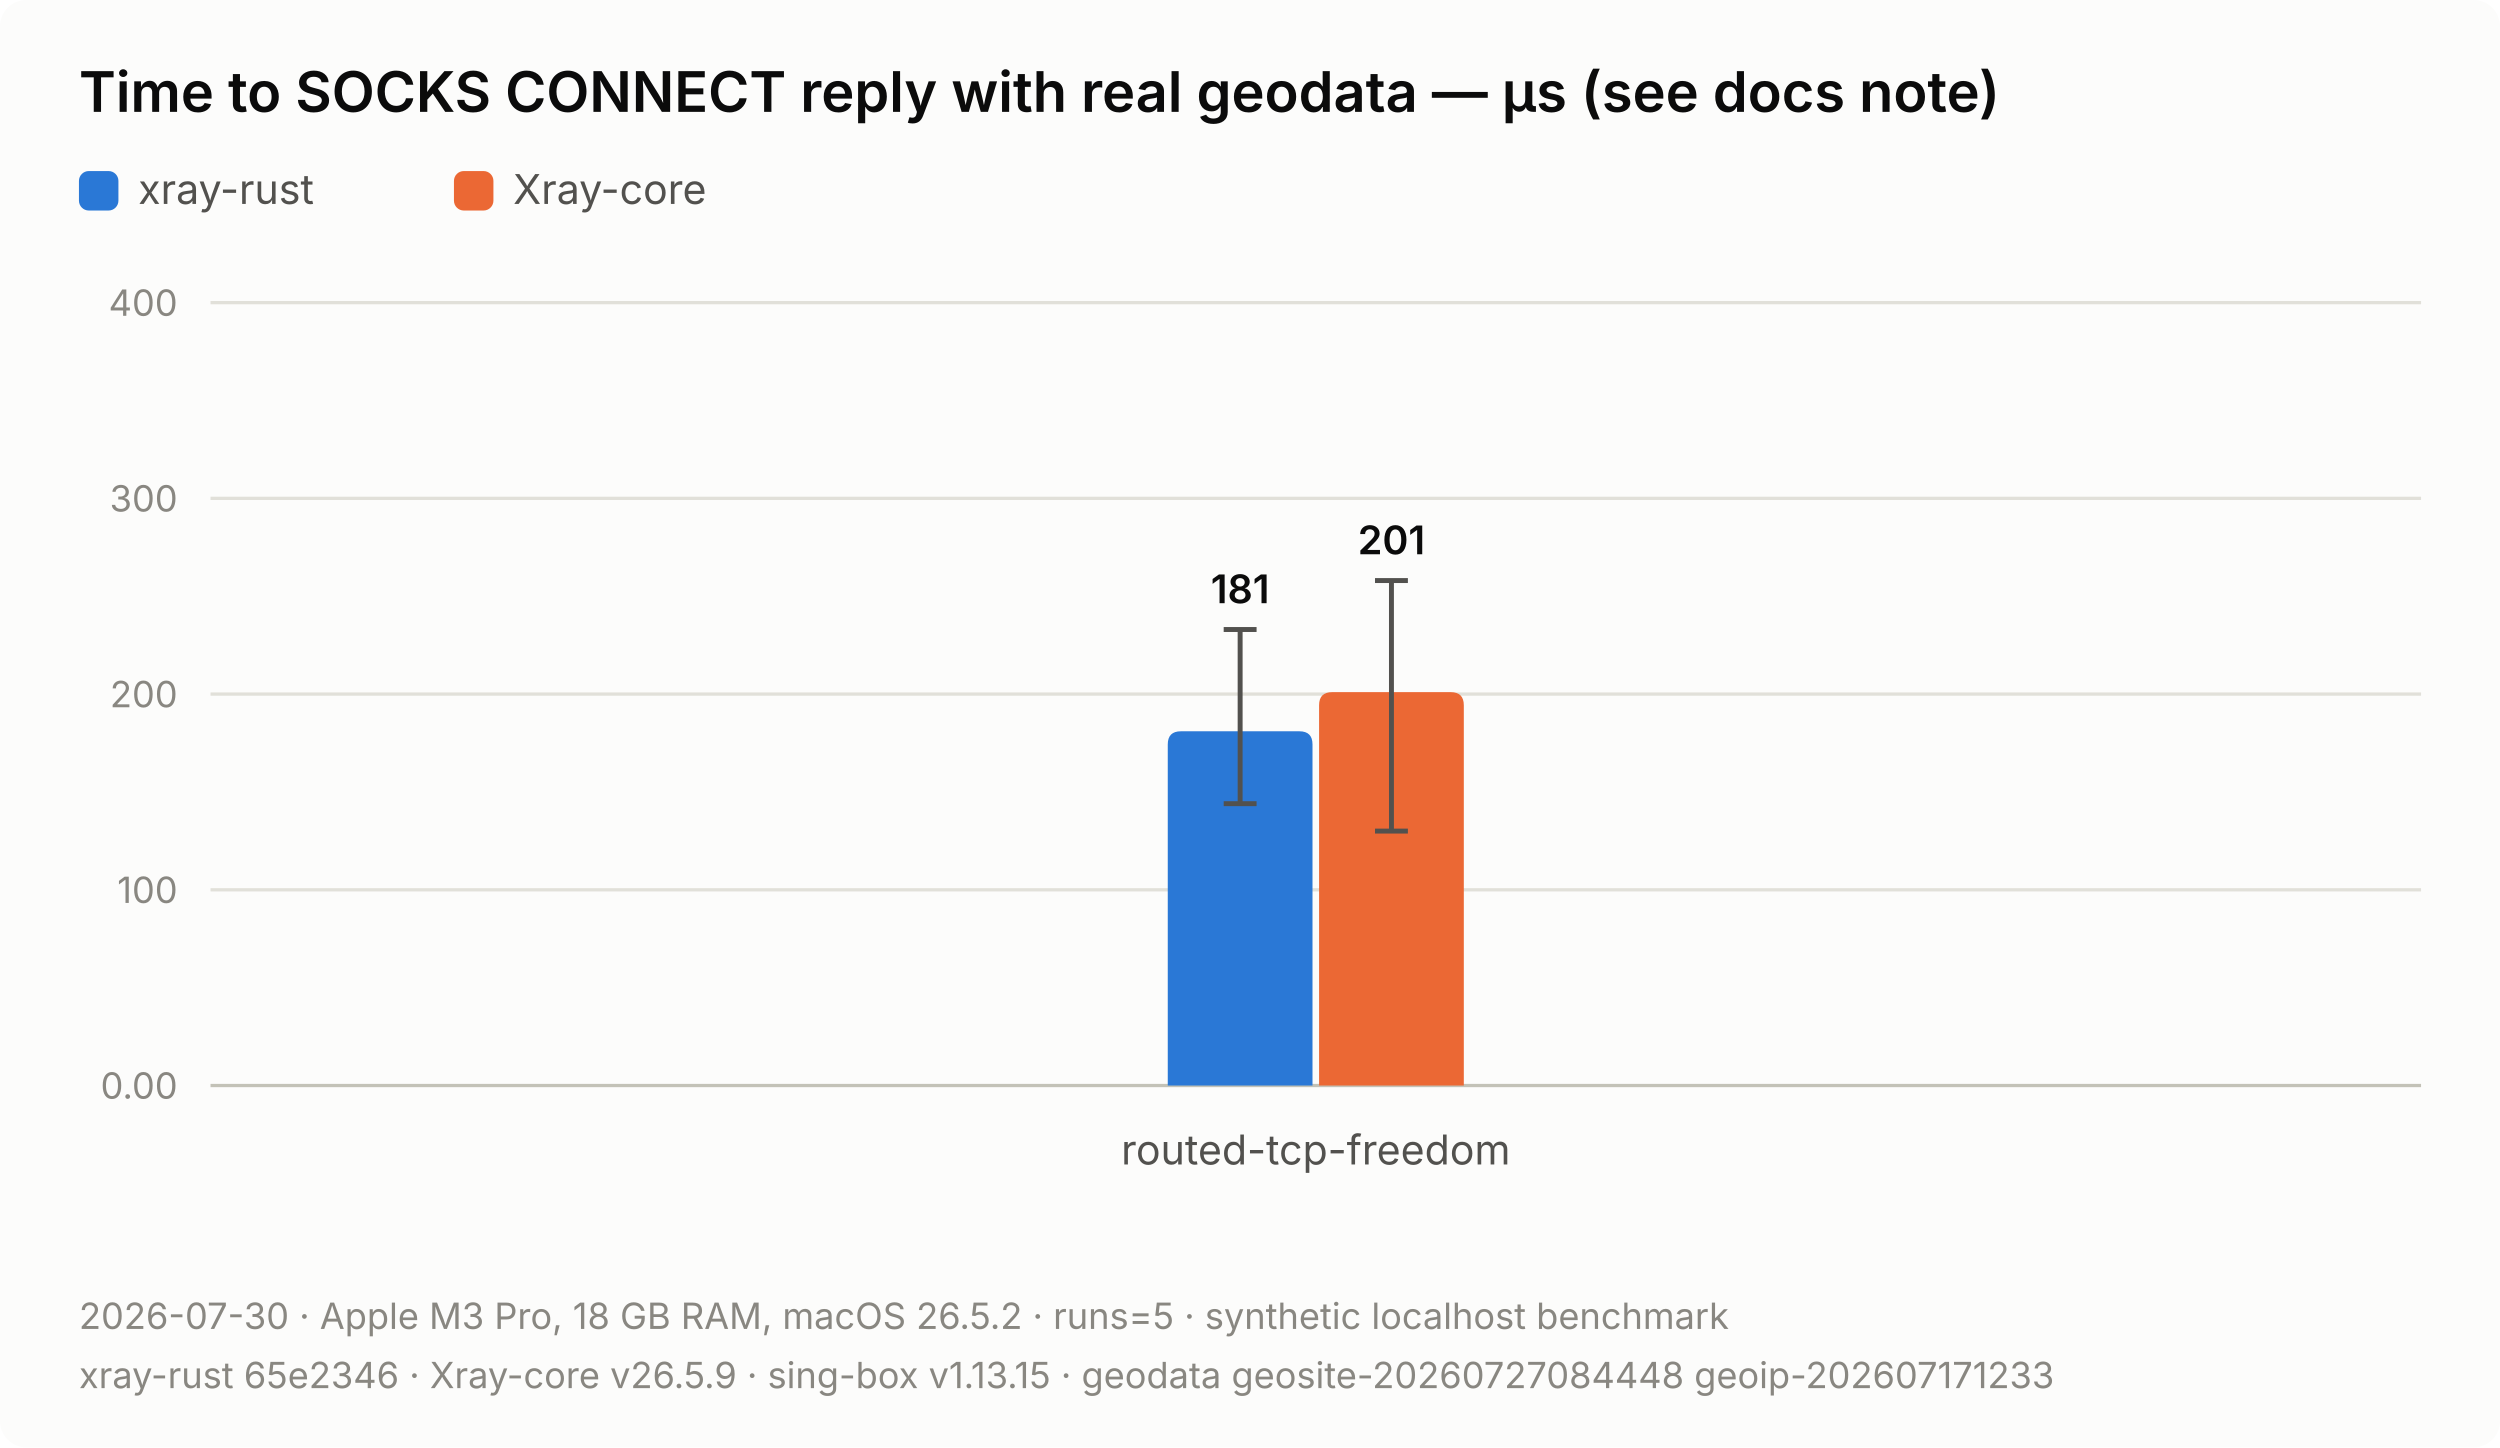
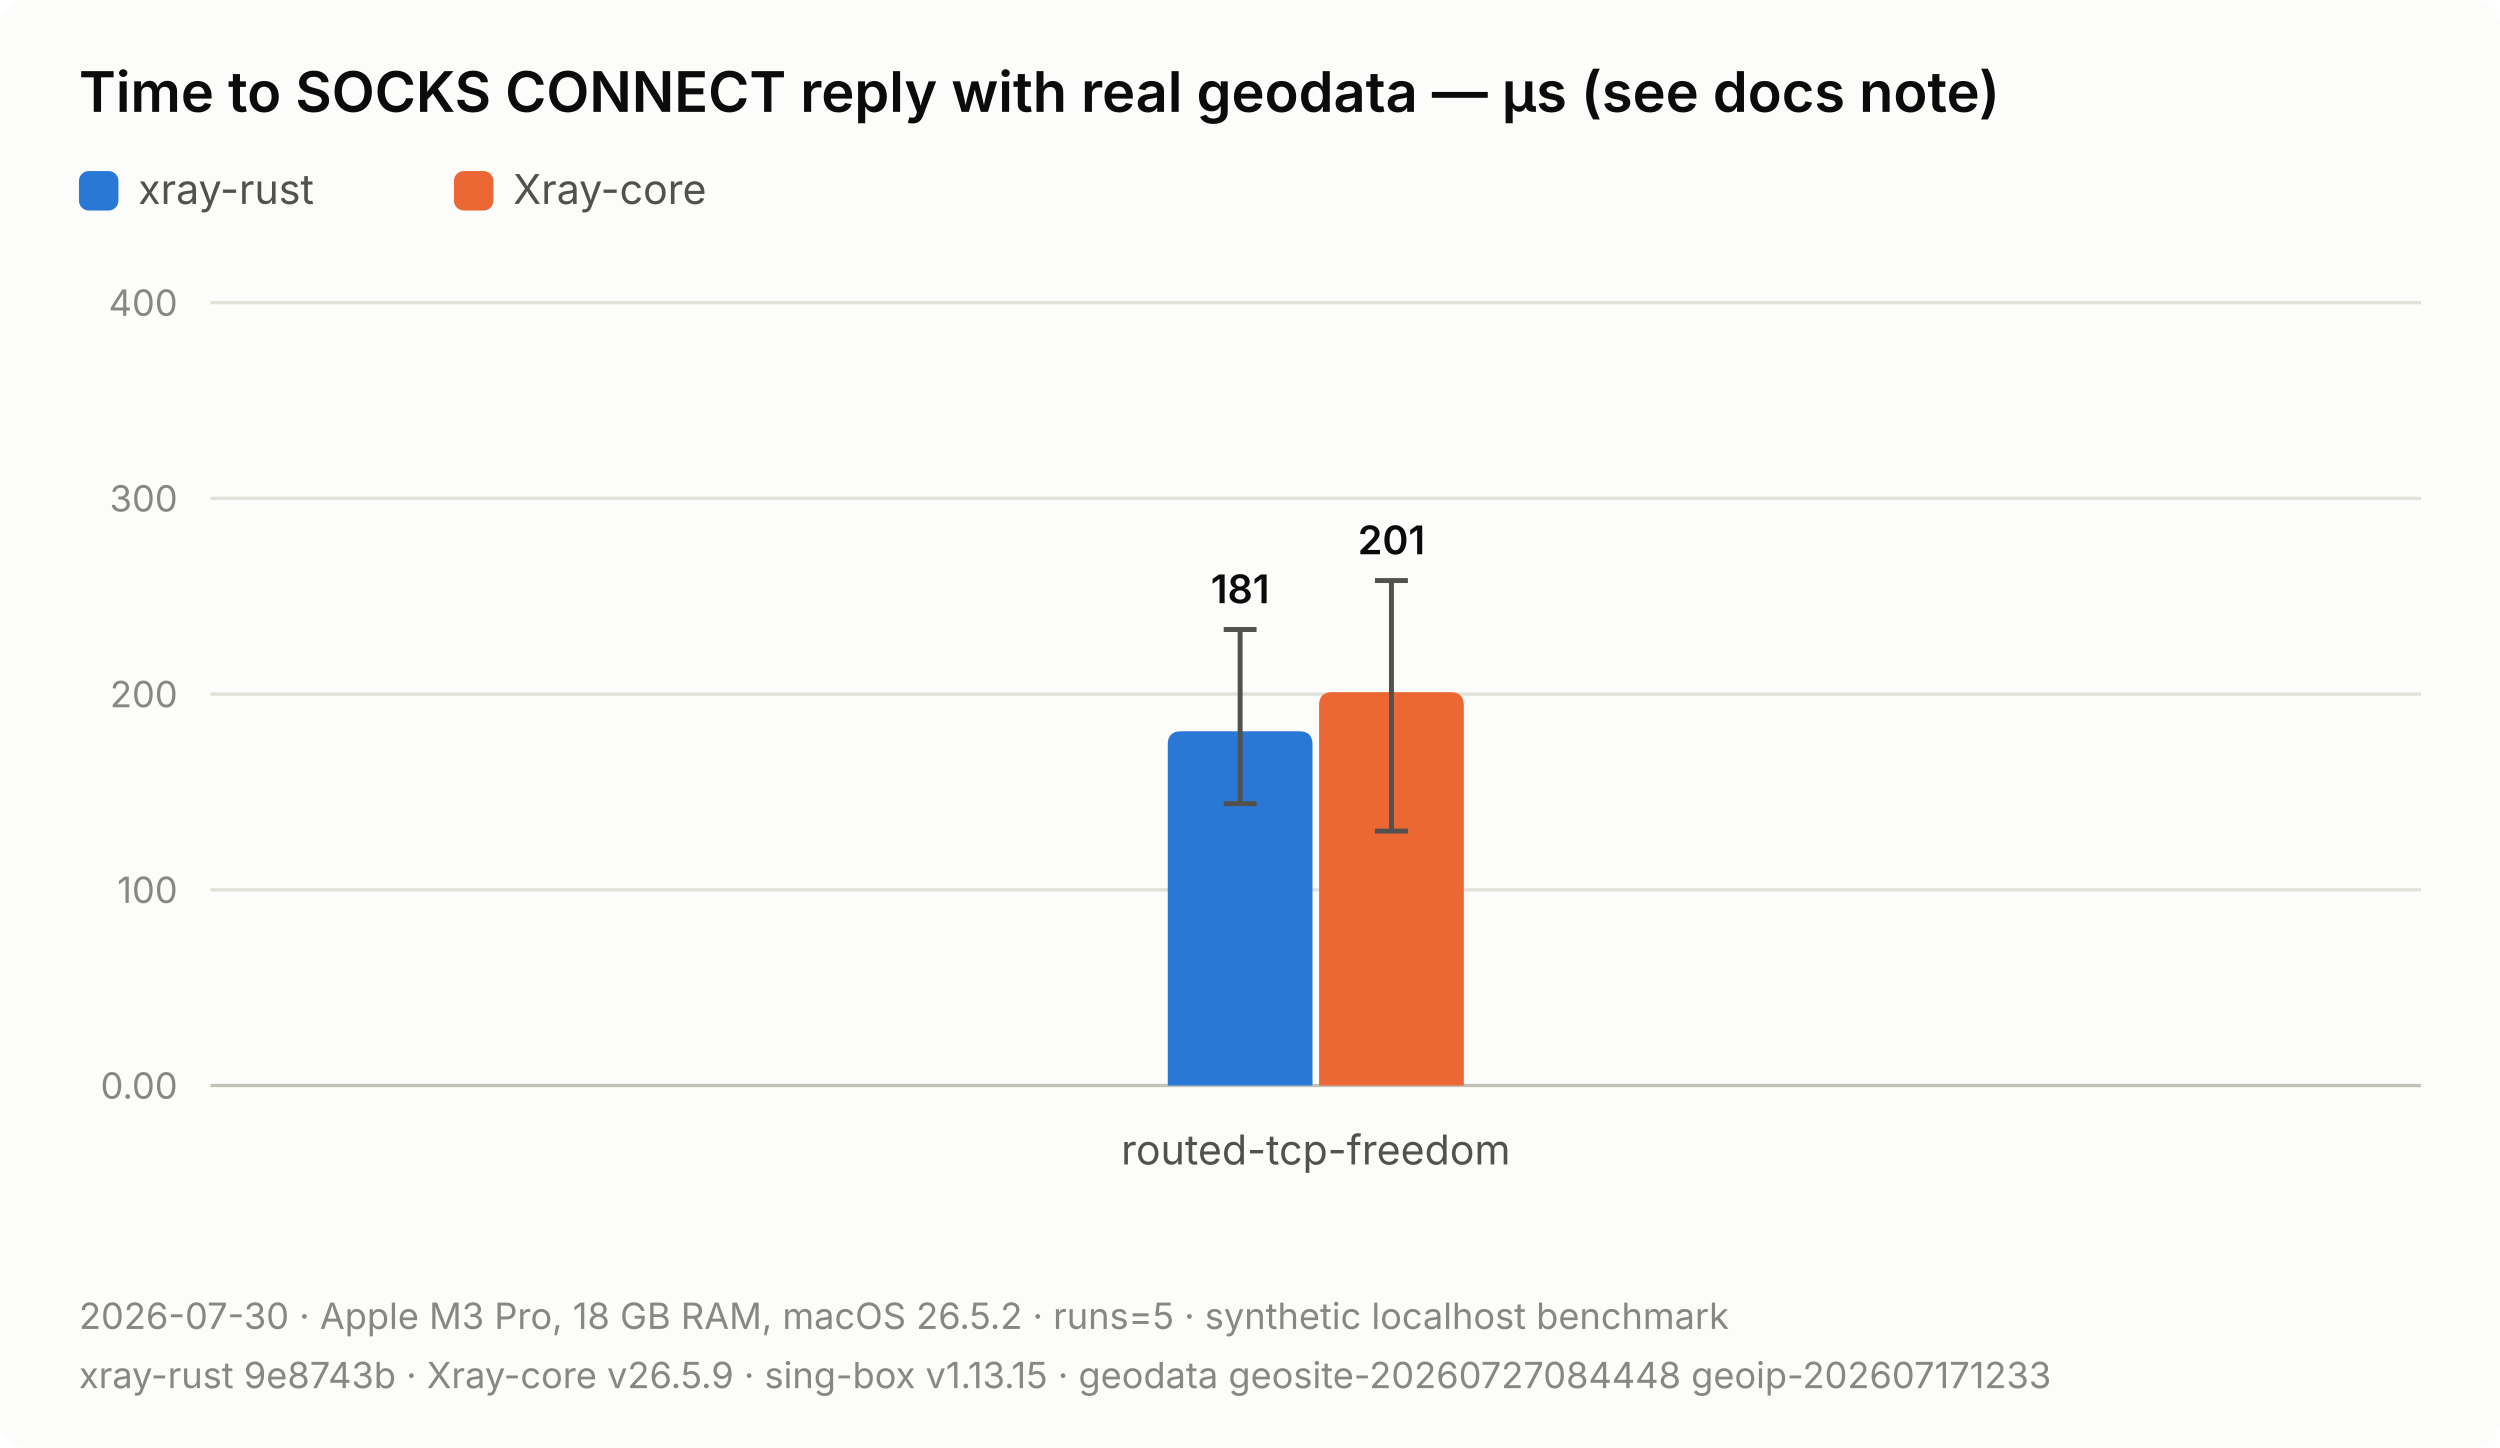
<svg xmlns="http://www.w3.org/2000/svg" width="760" height="440" viewBox="0 0 760 440" role="img" aria-label="Time to SOCKS CONNECT reply with real geodata — µs (see docs note)">
  <rect width="760" height="440" fill="#fcfcfb" rx="8" />
  <text x="24" y="34" font-family="system-ui, -apple-system, 'Segoe UI', sans-serif" font-size="17" font-weight="600" fill="#0b0b0b">Time to SOCKS CONNECT reply with real geodata — µs (see docs note)</text>
  <rect x="24.00" y="52" width="12" height="12" rx="3" fill="#2a78d6" />
  <text x="42.00" y="62" font-family="system-ui, -apple-system, 'Segoe UI', sans-serif" font-size="12.5" fill="#52514e">xray-rust</text>
  <rect x="138.00" y="52" width="12" height="12" rx="3" fill="#eb6834" />
  <text x="156.00" y="62" font-family="system-ui, -apple-system, 'Segoe UI', sans-serif" font-size="12.5" fill="#52514e">Xray-core</text>
  <text x="54" y="334.00" font-family="system-ui, -apple-system, 'Segoe UI', sans-serif" font-size="11" fill="#898781" text-anchor="end">0.00</text>
  <line x1="64" y1="270.50" x2="736" y2="270.50" stroke="#e1e0d9" stroke-width="1" />
  <text x="54" y="274.50" font-family="system-ui, -apple-system, 'Segoe UI', sans-serif" font-size="11" fill="#898781" text-anchor="end">100</text>
  <line x1="64" y1="211.00" x2="736" y2="211.00" stroke="#e1e0d9" stroke-width="1" />
  <text x="54" y="215.00" font-family="system-ui, -apple-system, 'Segoe UI', sans-serif" font-size="11" fill="#898781" text-anchor="end">200</text>
  <line x1="64" y1="151.50" x2="736" y2="151.50" stroke="#e1e0d9" stroke-width="1" />
  <text x="54" y="155.50" font-family="system-ui, -apple-system, 'Segoe UI', sans-serif" font-size="11" fill="#898781" text-anchor="end">300</text>
  <line x1="64" y1="92.00" x2="736" y2="92.00" stroke="#e1e0d9" stroke-width="1" />
  <text x="54" y="96.00" font-family="system-ui, -apple-system, 'Segoe UI', sans-serif" font-size="11" fill="#898781" text-anchor="end">400</text>
  <line x1="64" y1="330" x2="736" y2="330" stroke="#c3c2b7" stroke-width="1" />
  <path d="M 355.00 330.00 L 355.00 226.31 Q 355.00 222.31 359.00 222.31 L 395.00 222.31 Q 399.00 222.31 399.00 226.31 L 399.00 330.00 Z" fill="#2a78d6" />
  <line x1="377.00" y1="244.32" x2="377.00" y2="191.37" stroke="#52514e" stroke-width="1.5" />
  <line x1="372.00" y1="244.32" x2="382.00" y2="244.32" stroke="#52514e" stroke-width="1.5" />
  <line x1="372.00" y1="191.37" x2="382.00" y2="191.37" stroke="#52514e" stroke-width="1.5" />
  <text x="377.00" y="183.37" font-family="system-ui, -apple-system, 'Segoe UI', sans-serif" font-size="12" font-weight="600" fill="#0b0b0b" text-anchor="middle">181</text>
  <path d="M 401.00 330.00 L 401.00 214.41 Q 401.00 210.41 405.00 210.41 L 441.00 210.41 Q 445.00 210.41 445.00 214.41 L 445.00 330.00 Z" fill="#eb6834" />
  <line x1="423.00" y1="252.65" x2="423.00" y2="176.49" stroke="#52514e" stroke-width="1.5" />
  <line x1="418.00" y1="252.65" x2="428.00" y2="252.65" stroke="#52514e" stroke-width="1.5" />
  <line x1="418.00" y1="176.49" x2="428.00" y2="176.49" stroke="#52514e" stroke-width="1.5" />
  <text x="423.00" y="168.49" font-family="system-ui, -apple-system, 'Segoe UI', sans-serif" font-size="12" font-weight="600" fill="#0b0b0b" text-anchor="middle">201</text>
  <text x="400.00" y="354" font-family="system-ui, -apple-system, 'Segoe UI', sans-serif" font-size="12.5" fill="#52514e" text-anchor="middle">routed-tcp-freedom</text>
  <text x="24" y="404" font-family="system-ui, -apple-system, 'Segoe UI', sans-serif" font-size="11" fill="#898781">2026-07-30 · Apple M3 Pro, 18 GB RAM, macOS 26.5.2 · runs=5 · synthetic localhost benchmark</text>
-   <text x="24" y="422" font-family="system-ui, -apple-system, 'Segoe UI', sans-serif" font-size="11" fill="#898781">xray-rust 65e2346 · Xray-core v26.5.9 · sing-box v1.13.15 · geodata geosite-20260727084448 geoip-202607171233</text>
+   <text x="24" y="422" font-family="system-ui, -apple-system, 'Segoe UI', sans-serif" font-size="11" fill="#898781">xray-rust 9e8743b · Xray-core v26.5.9 · sing-box v1.13.15 · geodata geosite-20260727084448 geoip-202607171233</text>
</svg>
